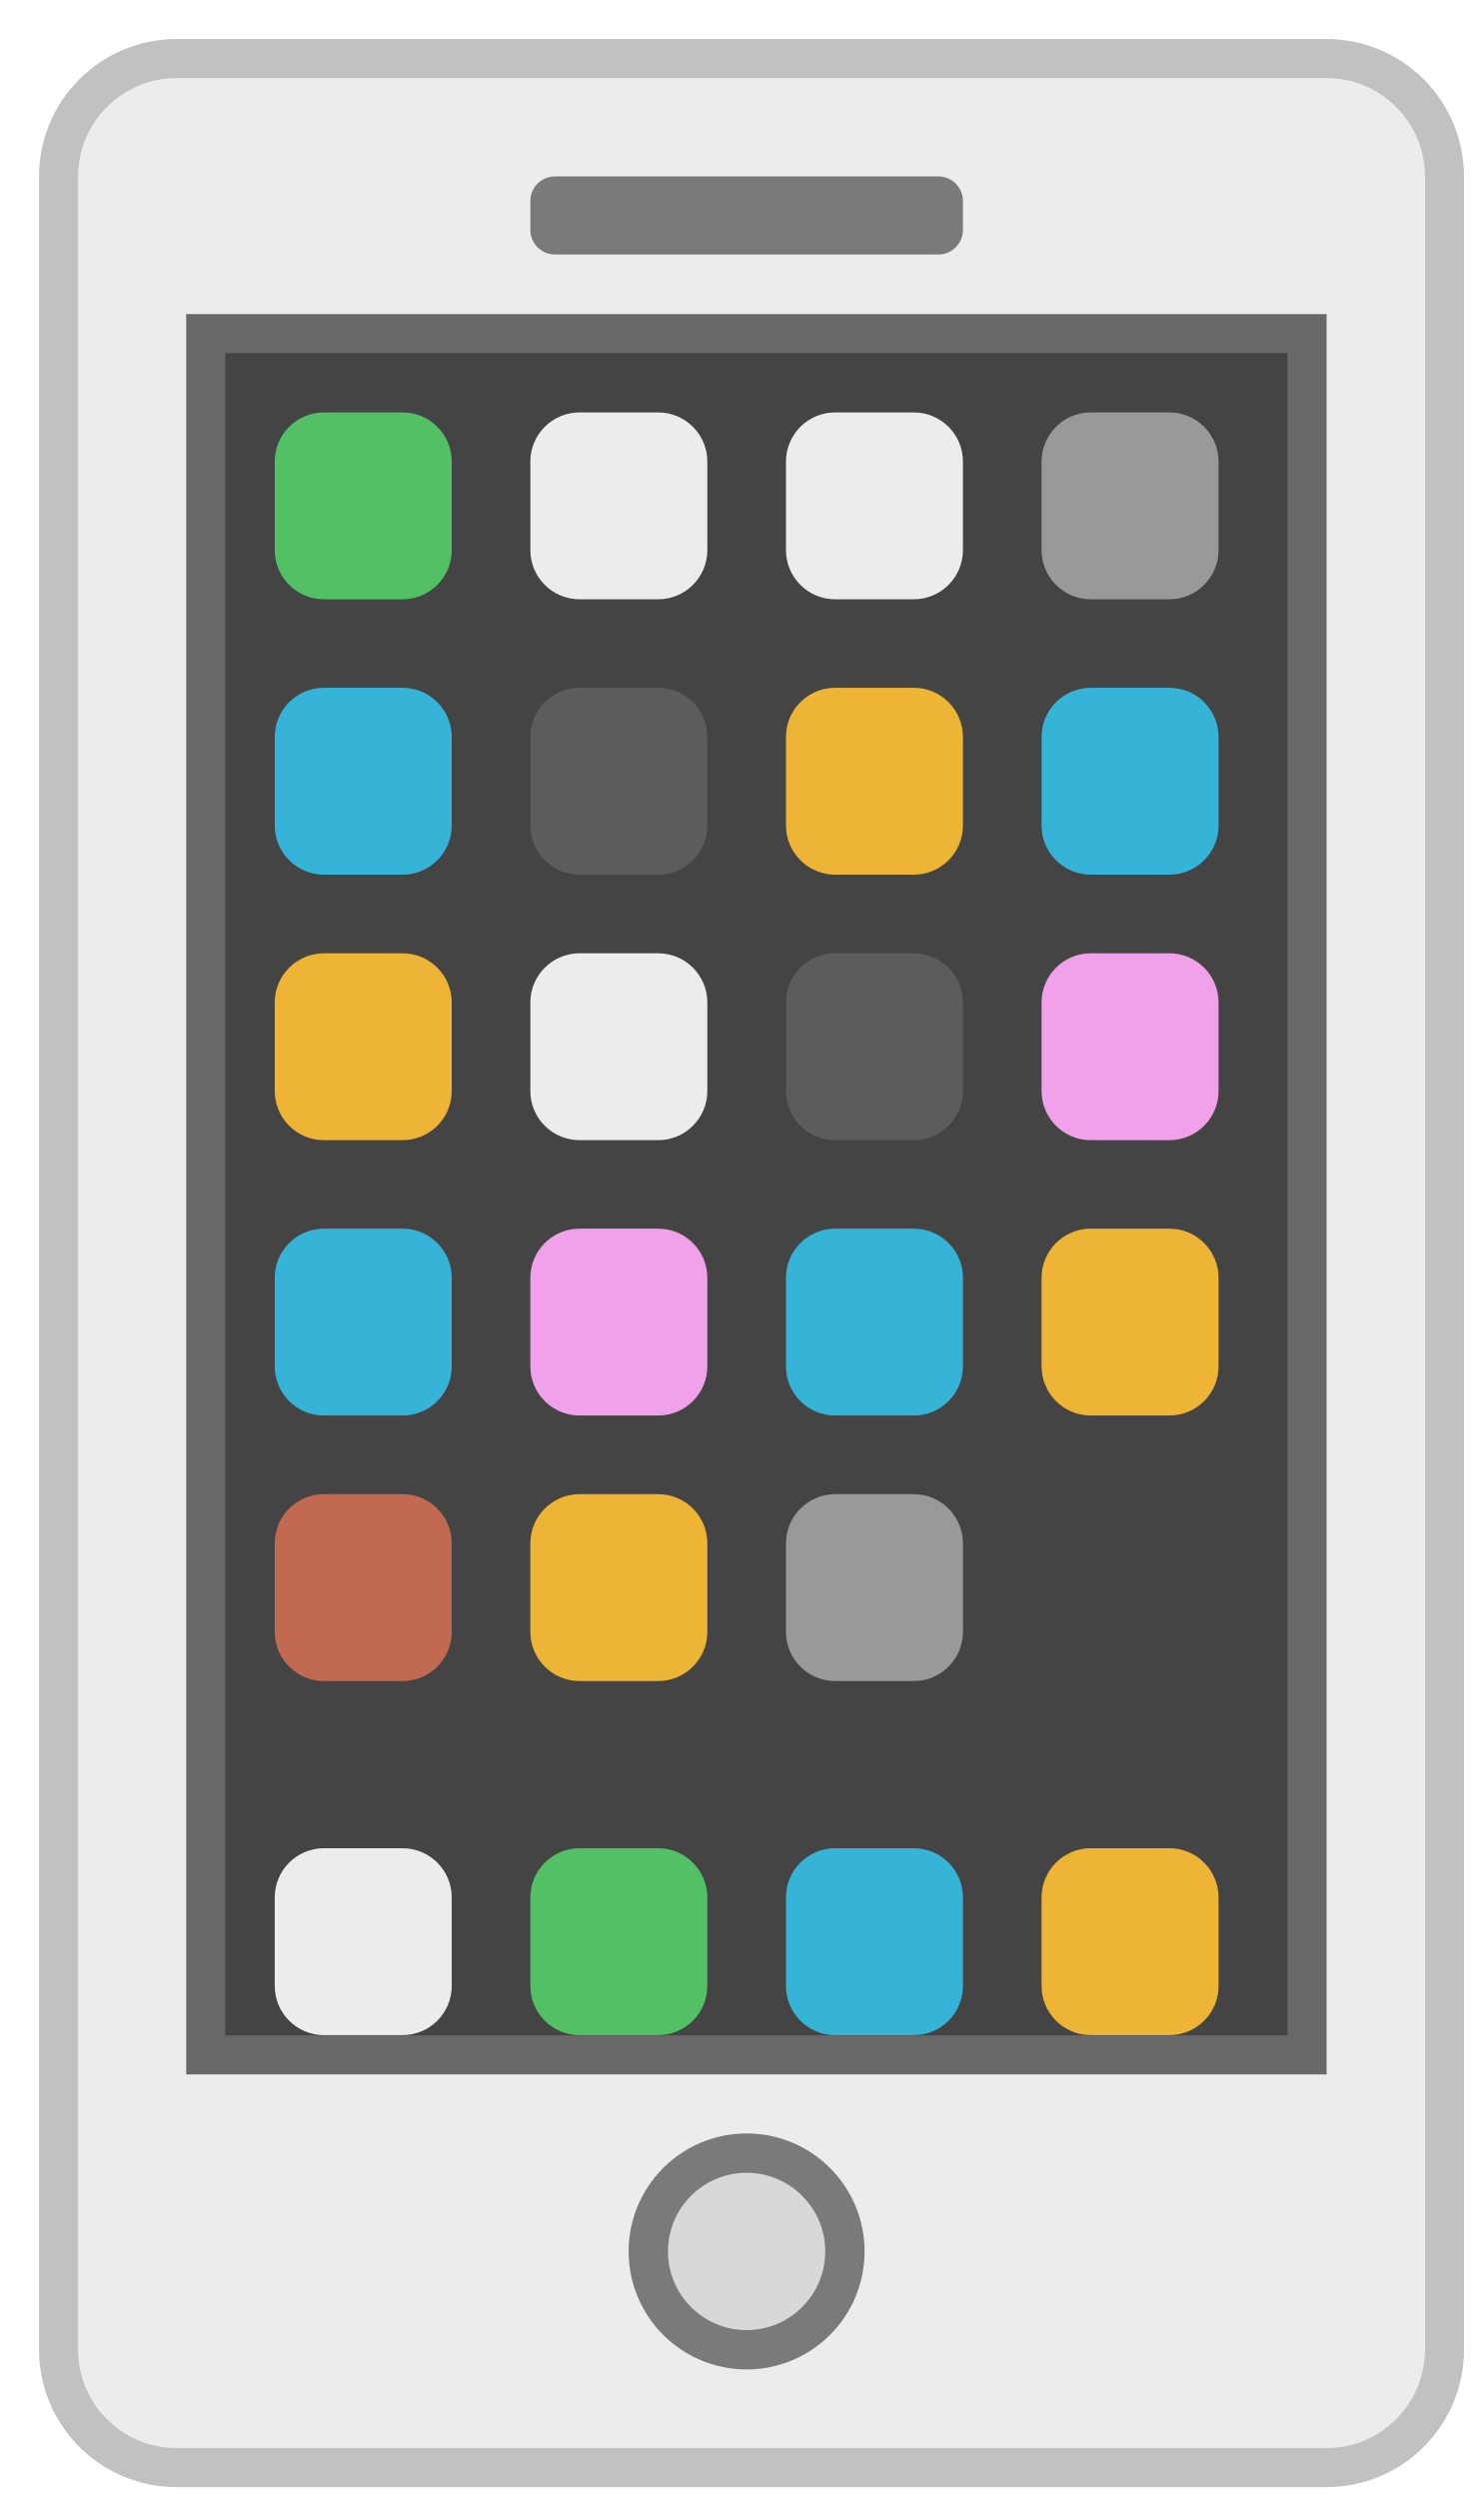
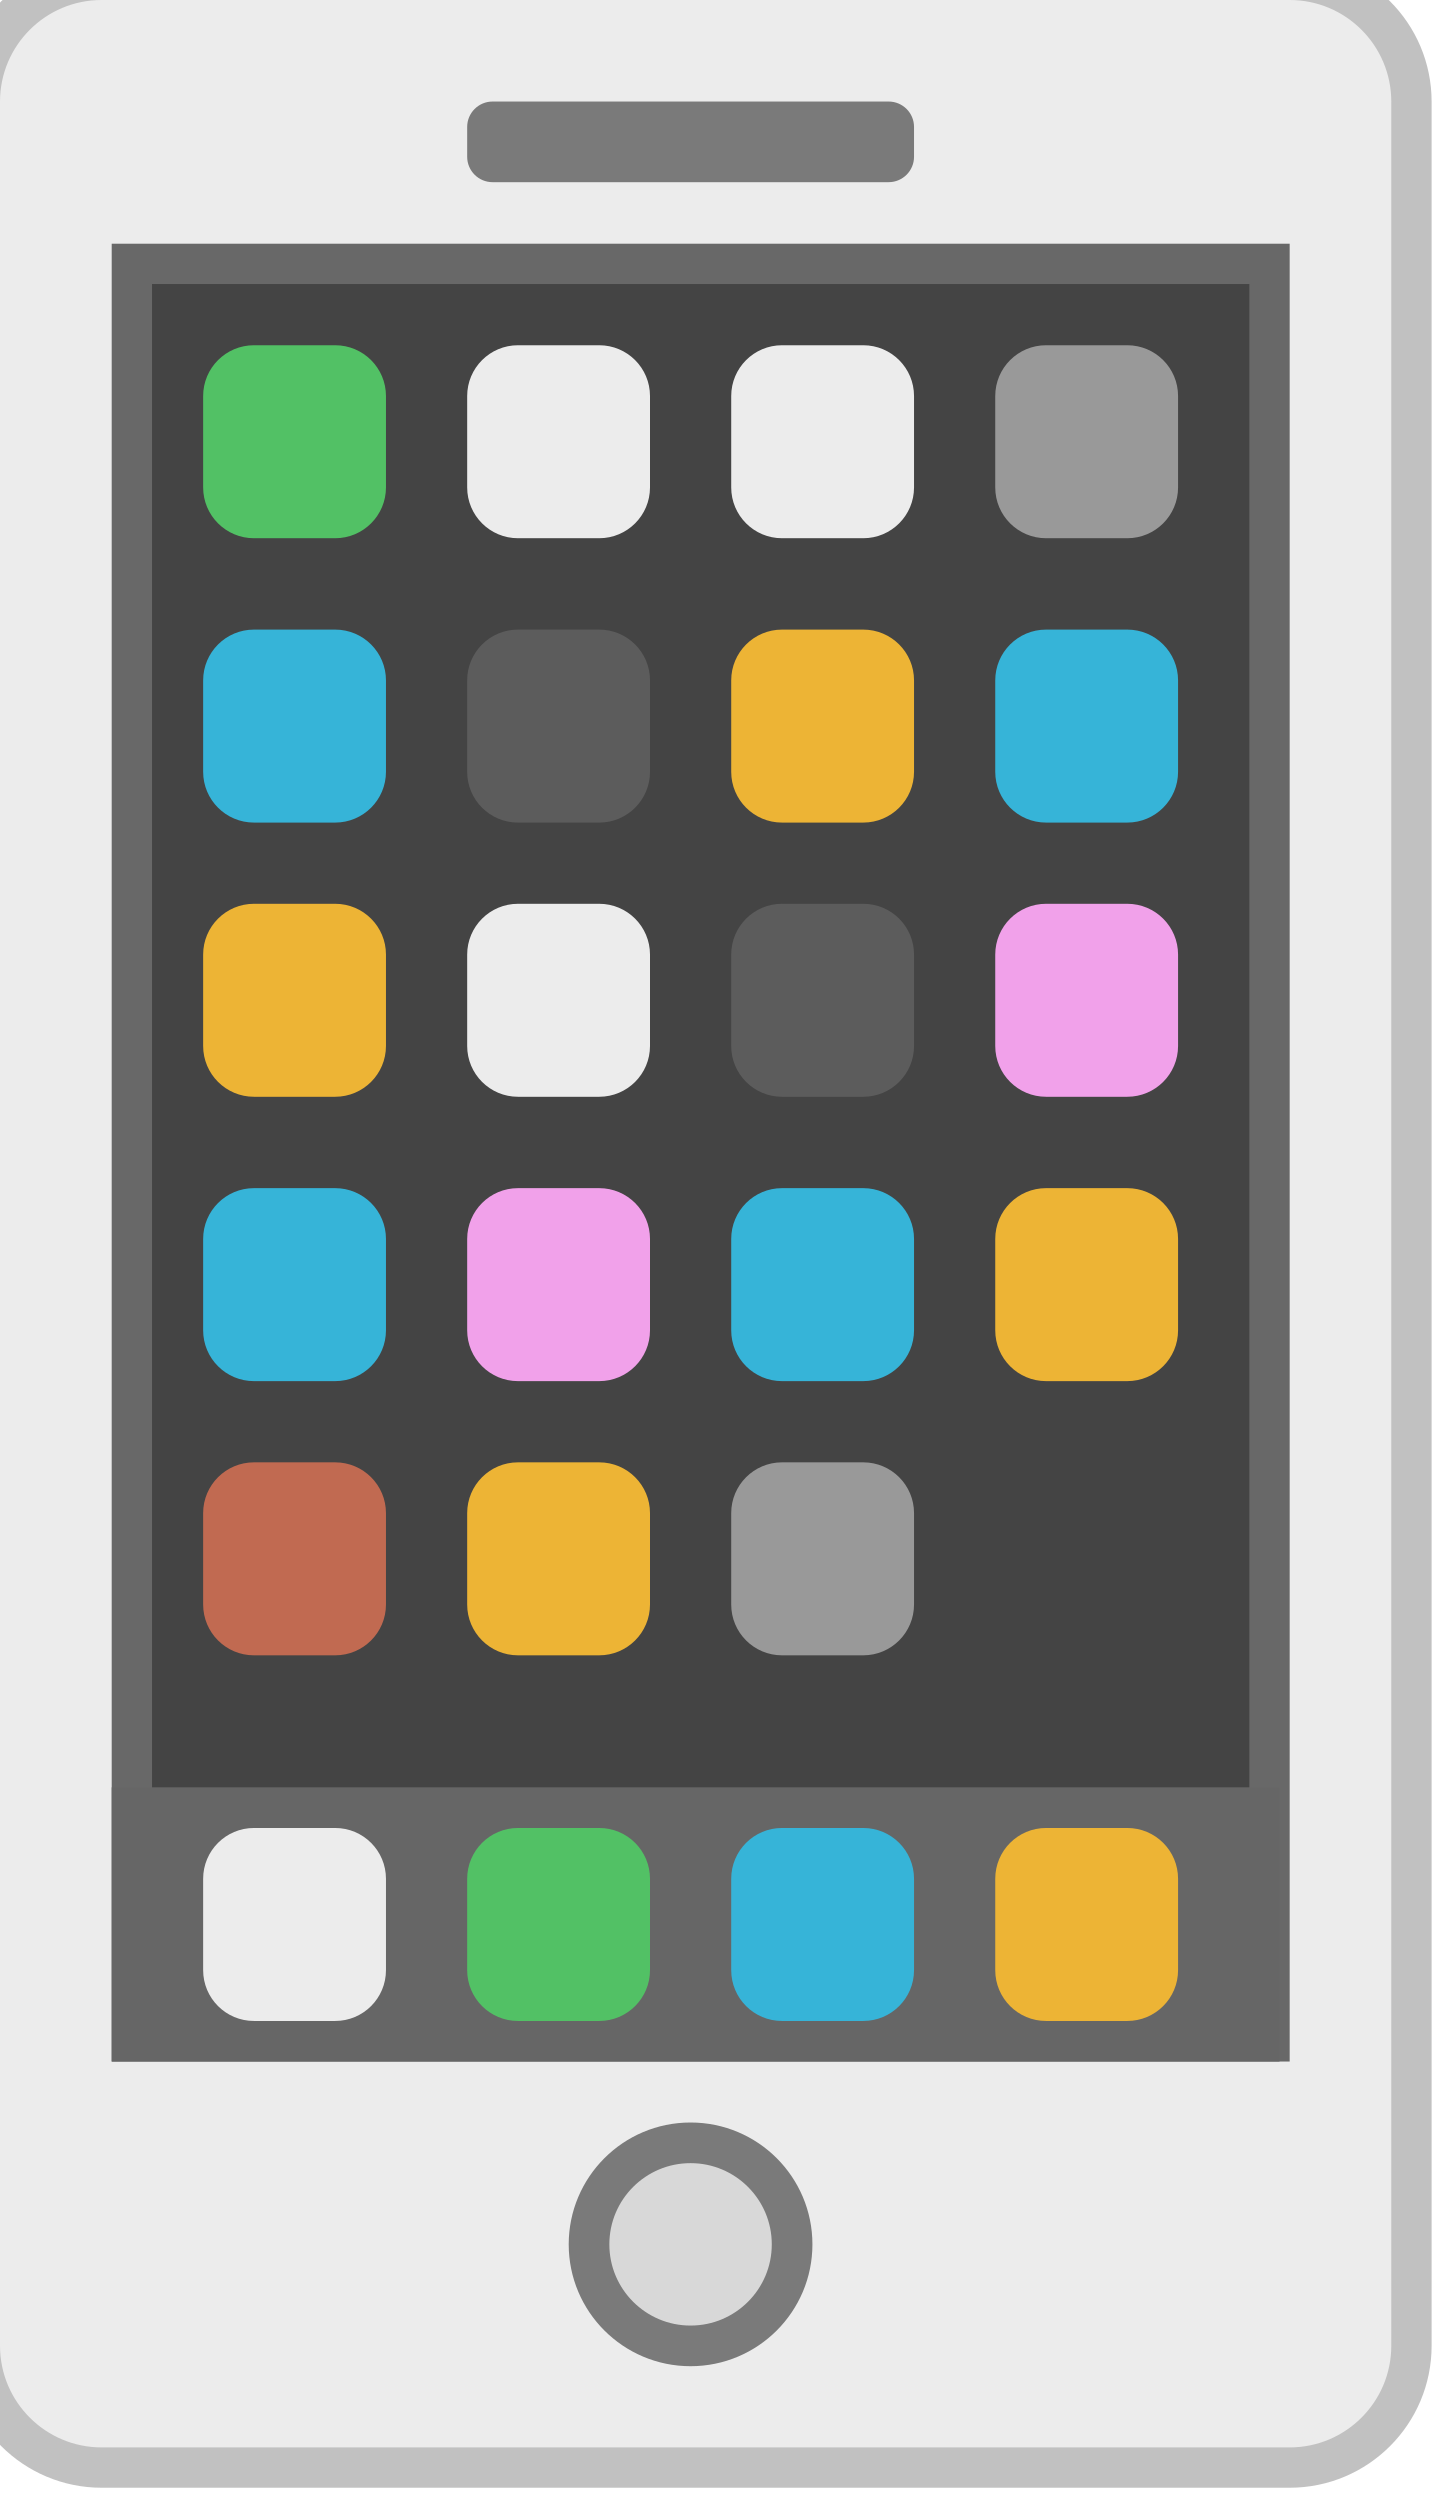
- <svg xmlns="http://www.w3.org/2000/svg" width="19" height="32">
-   <g transform="translate(1 1)" fill-rule="nonzero" fill="none">
+ <svg xmlns="http://www.w3.org/2000/svg" width="18" height="31">
+   <g fill="none" fill-rule="nonzero">
    <rect stroke="#C1C1C1" stroke-width=".5" fill="#ECECEC" x="-.25" y="-.25" width="17.752" height="30.848" rx="1.511" />
    <path stroke="#686868" stroke-width=".5" fill="#444" d="M1.635 3.272h14.107v22.041H1.635z" />
    <rect fill="#ECECEC" x="5.793" y="4.281" width="2.267" height="2.393" rx=".63" />
    <rect fill="#52C165" x="2.519" y="4.281" width="2.267" height="2.393" rx=".63" />
    <rect fill="#ECECEC" x="9.067" y="4.281" width="2.267" height="2.393" rx=".63" />
    <rect fill="#999" x="12.341" y="4.281" width="2.267" height="2.393" rx=".63" />
    <rect fill="#5C5C5C" x="5.793" y="7.807" width="2.267" height="2.393" rx=".63" />
    <rect fill="#36B4D8" x="2.519" y="7.807" width="2.267" height="2.393" rx=".63" />
    <rect fill="#EDB435" x="9.067" y="7.807" width="2.267" height="2.393" rx=".63" />
    <rect fill="#36B4D8" x="12.341" y="7.807" width="2.267" height="2.393" rx=".63" />
    <rect fill="#ECECEC" x="5.793" y="11.207" width="2.267" height="2.393" rx=".63" />
    <rect fill="#EDB435" x="2.519" y="11.207" width="2.267" height="2.393" rx=".63" />
    <rect fill="#5C5C5C" x="9.067" y="11.207" width="2.267" height="2.393" rx=".63" />
    <rect fill="#F1A1EA" x="12.341" y="11.207" width="2.267" height="2.393" rx=".63" />
    <rect fill="#F1A1EA" x="5.793" y="14.733" width="2.267" height="2.393" rx=".63" />
    <rect fill="#36B4D8" x="2.519" y="14.733" width="2.267" height="2.393" rx=".63" />
    <rect fill="#36B4D8" x="9.067" y="14.733" width="2.267" height="2.393" rx=".63" />
    <rect fill="#EDB435" x="5.793" y="18.133" width="2.267" height="2.393" rx=".63" />
    <rect fill="#C16A51" x="2.519" y="18.133" width="2.267" height="2.393" rx=".63" />
    <rect fill="#999" x="9.067" y="18.133" width="2.267" height="2.393" rx=".63" />
    <rect fill="#EDB435" x="12.341" y="14.733" width="2.267" height="2.393" rx=".63" />
-     <path d="M1.385 22.163h14.481v3.4H1.385z" />
+     <path fill="#666" d="M1.385 22.163h14.481v3.4H1.385z" />
    <rect fill="#52C165" x="5.793" y="22.667" width="2.267" height="2.393" rx=".63" />
    <rect fill="#ECECEC" x="2.519" y="22.667" width="2.267" height="2.393" rx=".63" />
    <rect fill="#36B4D8" x="9.067" y="22.667" width="2.267" height="2.393" rx=".63" />
    <rect fill="#EDB435" x="12.341" y="22.667" width="2.267" height="2.393" rx=".63" />
    <circle stroke="#7A7A7A" stroke-width=".504" fill="#D8D8D8" cx="8.563" cy="27.83" r="1.259" />
    <rect fill="#7A7A7A" x="5.793" y="1.259" width="5.541" height="1" rx=".315" />
  </g>
</svg>
